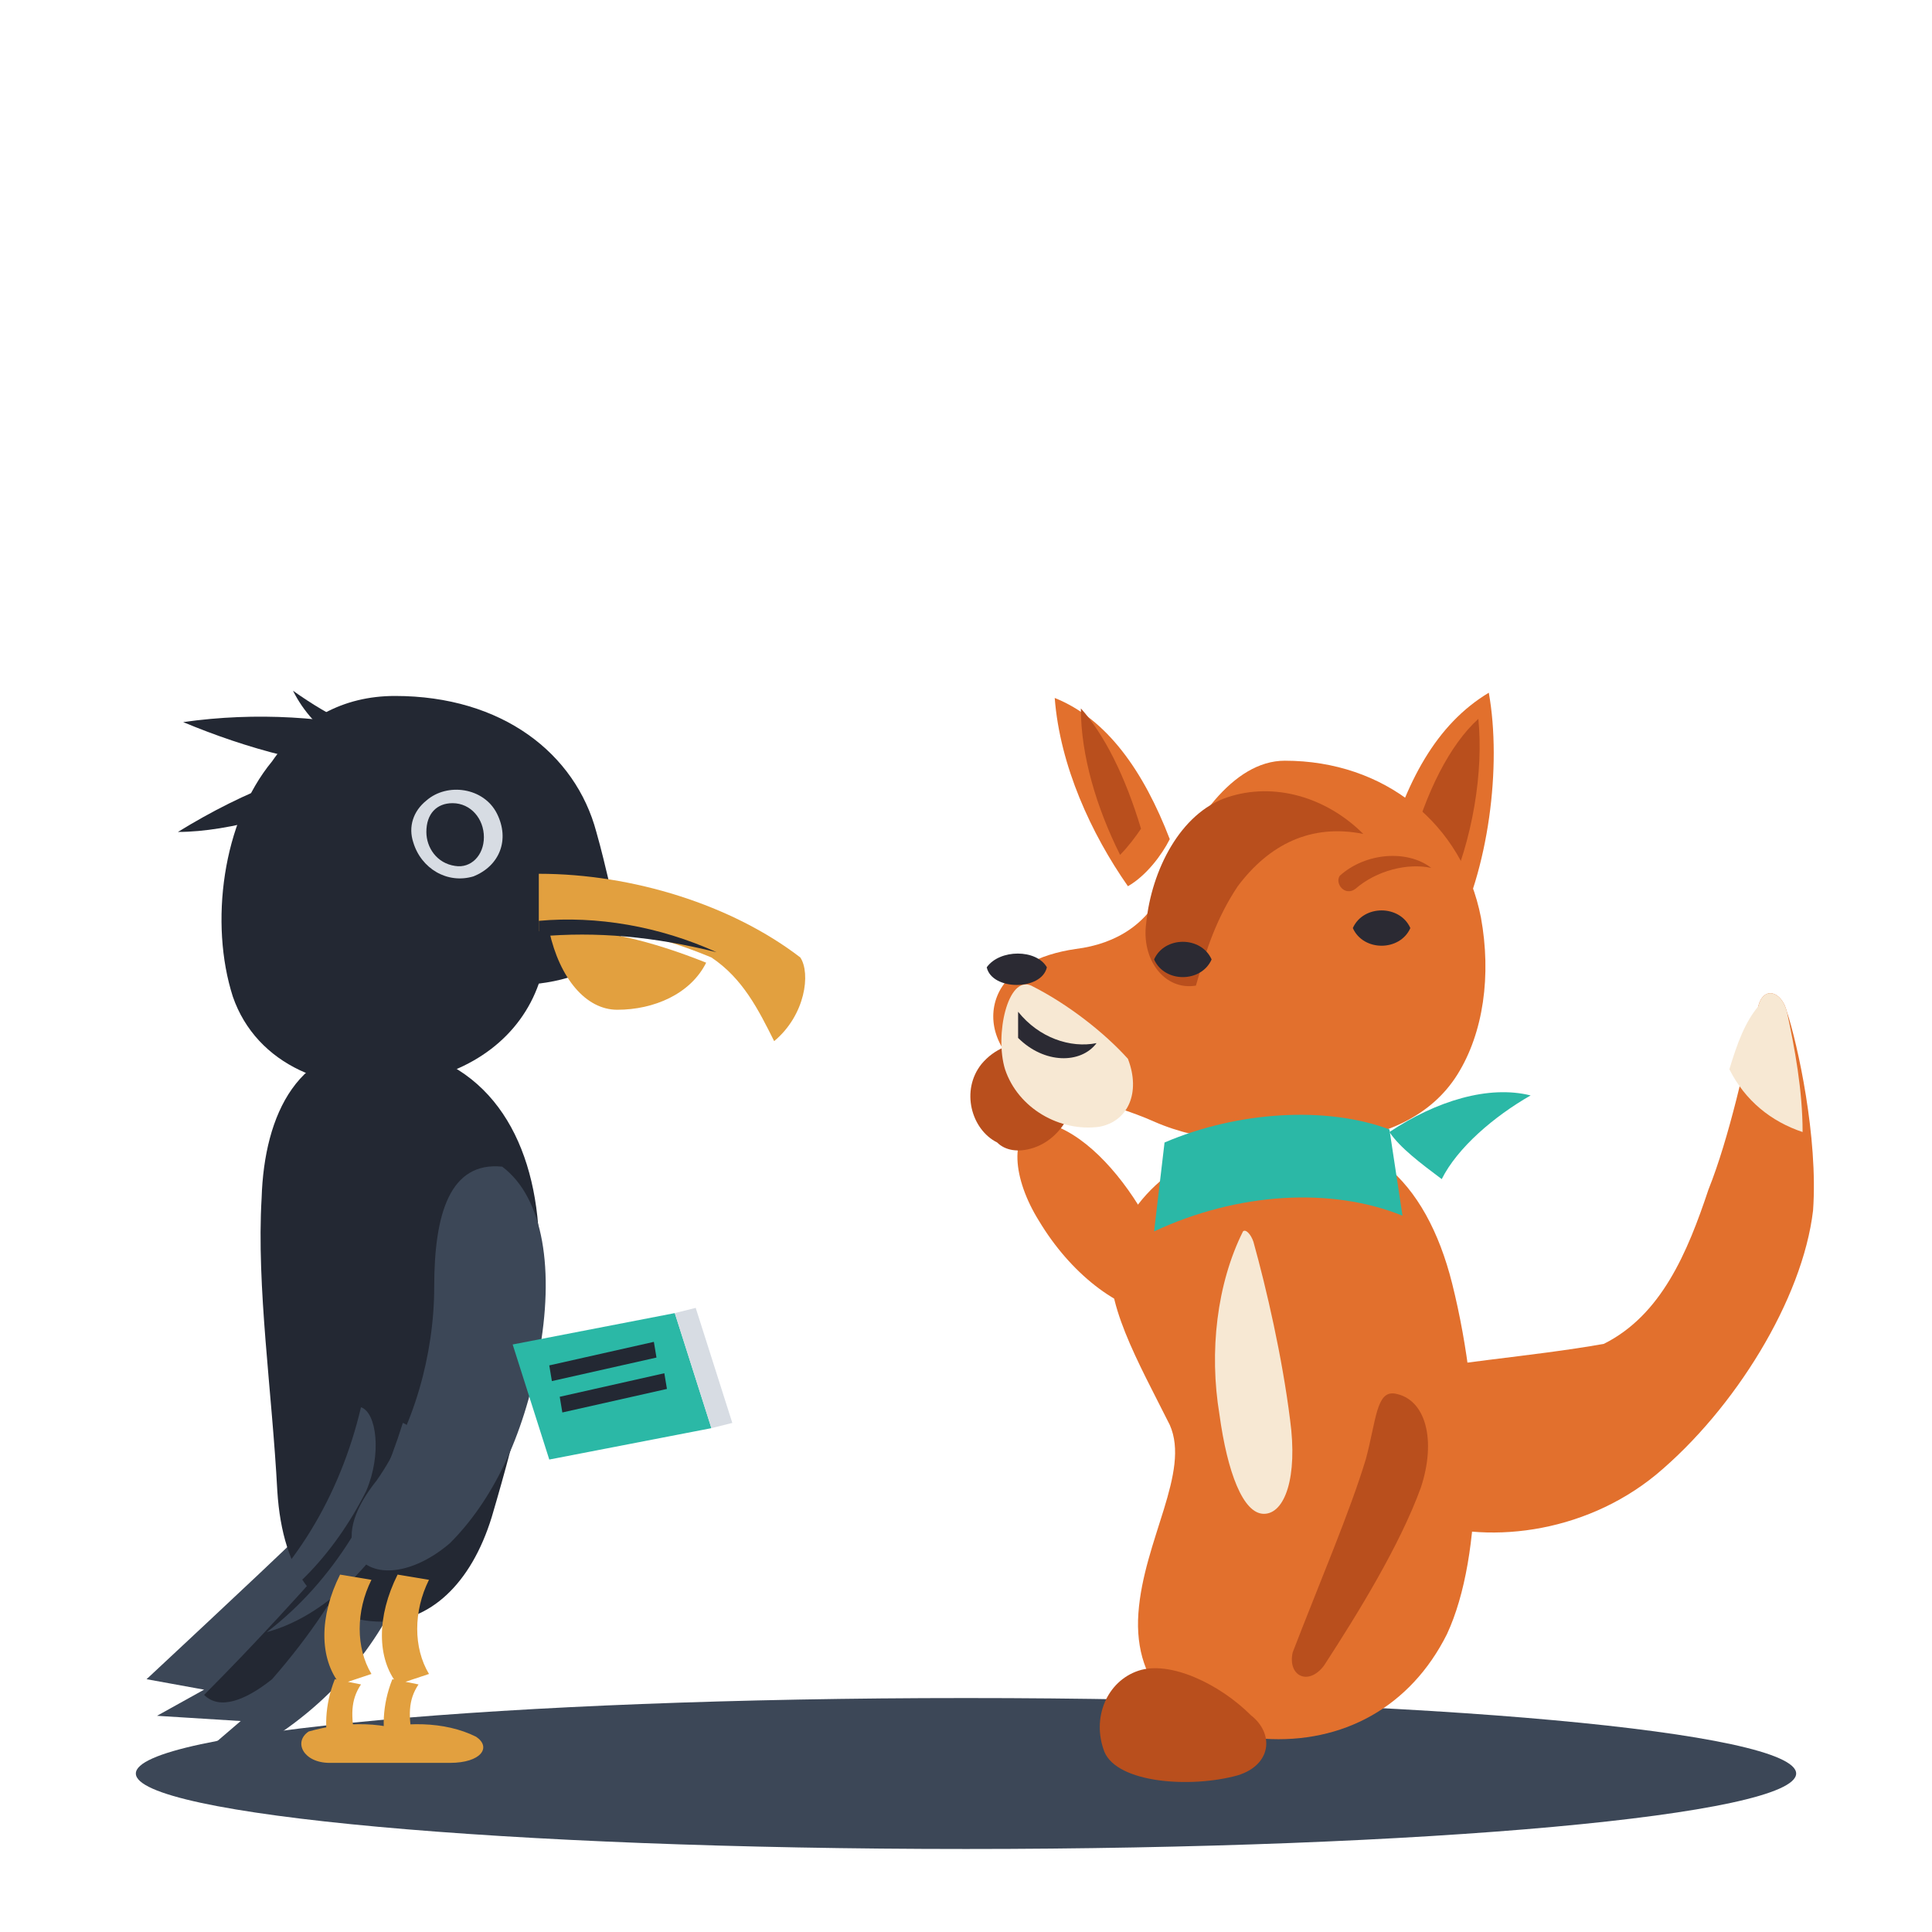
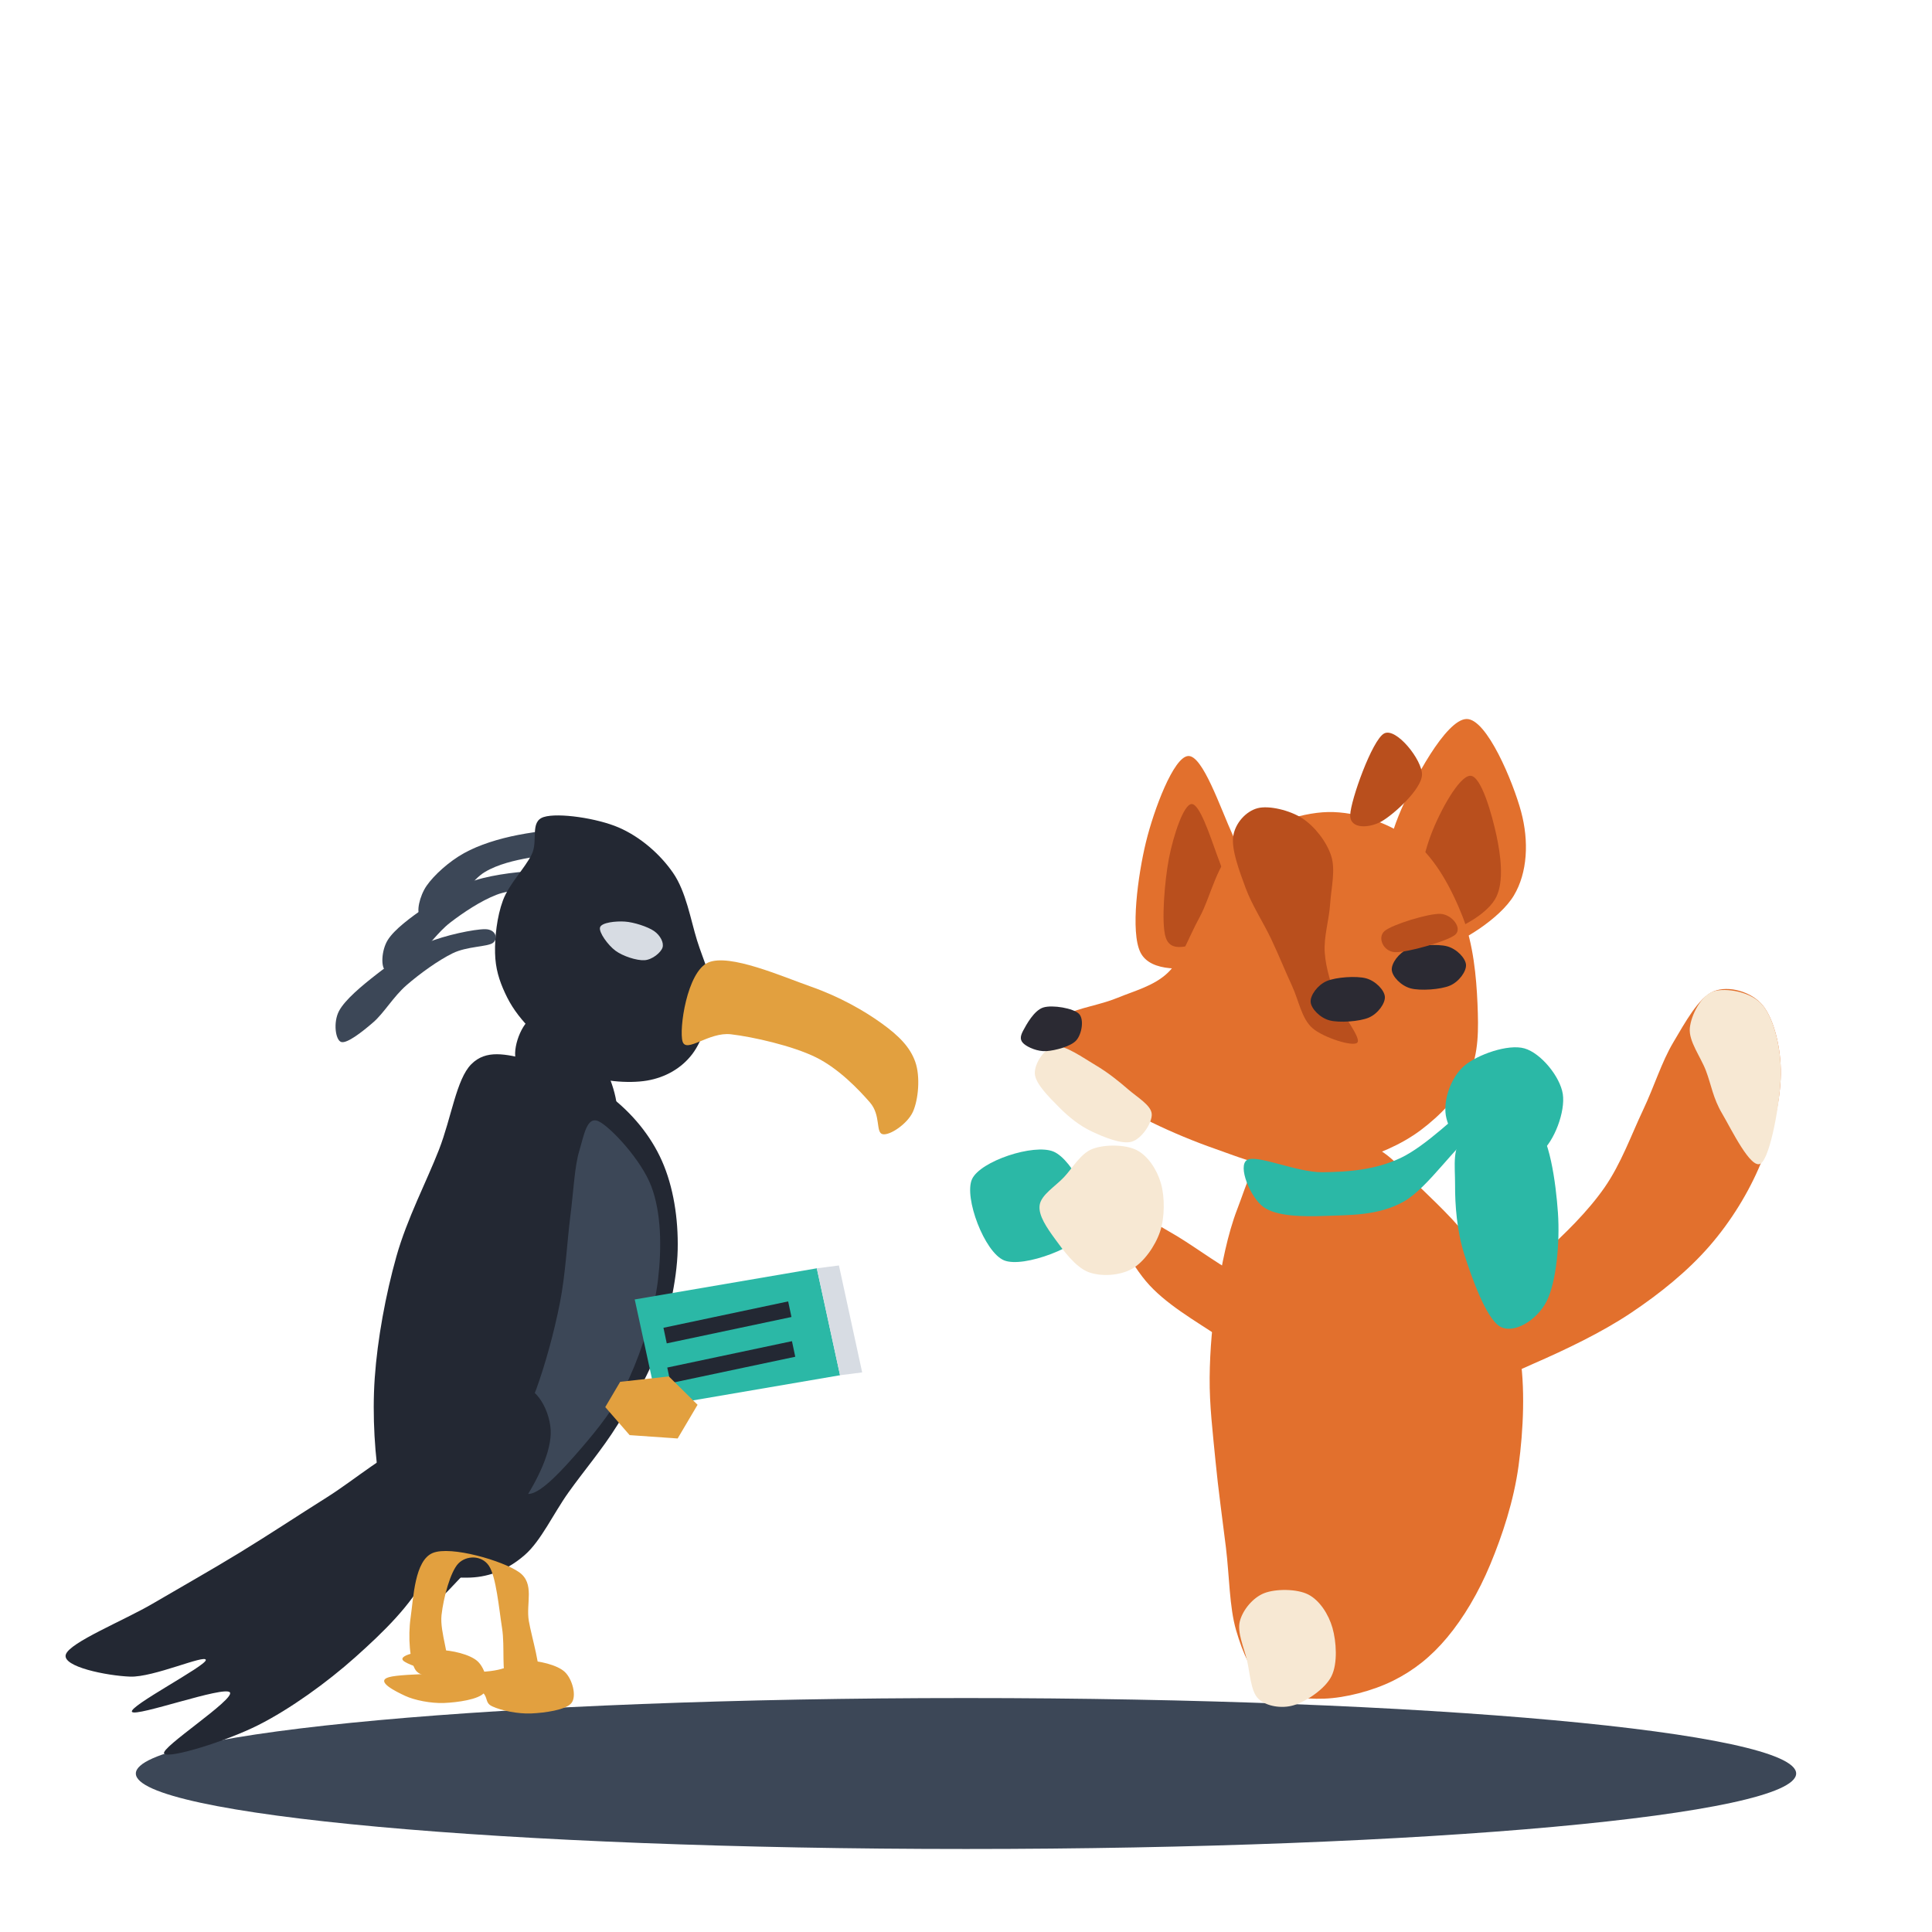
<svg xmlns="http://www.w3.org/2000/svg" viewBox="0 0 512 512" width="512" height="512" role="img" aria-labelledby="title desc">
  <path id="ground-shadow" fill="#3C4757" d="M 36 470 C 36 459 134 450 256 450 C 378 450 476 459 476 470 C 476 481 378 490 256 490 C 134 490 36 481 36 470 Z" />
-   <path id="szlif-a-crest-1" fill="#232833" d="M 99.824 201.068 C 83.192 202.454 65.174 209.384 47.156 220.472 C 61.016 220.472 79.034 214.928 95.666 207.998 C 101.21 205.919 102.596 201.068 99.824 201.068 Z" />
-   <path id="szlif-a-crest-2" fill="#232833" d="M 103.982 194.138 C 87.35 189.98 67.946 188.594 48.542 191.366 C 65.174 198.296 84.578 203.84 102.596 203.84 C 106.754 203.84 108.14 198.296 103.982 194.138 Z" />
-   <path id="szlif-a-crest-3" fill="#232833" d="M 110.912 198.296 C 98.438 195.524 87.35 189.98 77.648 183.05 C 83.192 194.138 94.28 201.068 108.14 203.84 C 112.298 204.533 113.684 201.068 110.912 198.296 Z" />
-   <path id="szlif-a-tail-1" fill="#3C4757" d="M 94.28 392.336 C 79.034 407.582 59.63 425.6 38.84 445.004 L 54.086 447.776 L 41.612 454.706 L 63.788 456.092 L 54.086 464.408 L 74.876 458.864 C 92.894 446.39 103.982 429.758 109.526 413.126 C 112.298 404.81 101.21 388.178 94.28 392.336 Z" />
-   <path id="szlif-a-tail-2" fill="#232833" d="M 91.508 408.968 C 80.42 421.442 67.946 435.302 54.086 449.162 C 58.244 453.32 65.174 450.548 72.104 445.004 C 81.806 433.916 91.508 420.056 94.28 410.354 Z" />
-   <path id="szlif-a-body" fill="#232833" d="M 102.596 277.298 C 128.93 280.07 141.404 300.86 142.79 327.194 C 144.176 352.142 137.246 378.476 130.316 402.038 C 124.772 420.056 113.684 429.758 101.21 429.758 C 84.578 429.758 74.876 417.284 73.49 395.108 C 72.104 368.774 67.946 341.054 69.332 317.492 C 70.025 295.316 79.034 275.912 102.596 277.298 Z" />
-   <path id="szlif-a-wing" fill="#3C4757" d="M 133.088 309.176 C 144.176 317.492 146.948 336.896 142.79 359.072 C 138.632 381.248 130.316 397.88 119.228 408.968 C 109.526 417.284 98.438 418.67 94.28 411.74 C 91.508 406.196 94.28 399.266 99.824 392.336 C 109.526 378.476 115.07 359.072 115.07 341.054 C 115.07 321.65 119.228 307.79 133.088 309.176 Z" />
-   <path id="szlif-a-wing-primary-1" fill="#3C4757" d="M 106.754 377.09 C 99.824 399.266 88.736 418.67 70.718 432.53 C 85.964 428.372 99.824 414.512 108.14 397.88 C 112.298 388.178 110.912 378.476 106.754 377.09 Z" />
-   <path id="szlif-a-wing-primary-2" fill="#3C4757" d="M 95.666 372.932 C 90.122 396.494 77.648 417.284 59.63 431.144 C 74.876 426.986 88.736 411.74 97.052 395.108 C 101.21 385.406 99.824 374.318 95.666 372.932 Z" />
-   <path id="szlif-a-legs" fill="#E2A03F" d="M 90.122 417.284 C 84.578 428.372 84.578 439.46 90.122 446.39 L 98.438 443.618 C 94.28 436.688 94.28 426.986 98.438 418.67 Z M 105.368 417.284 C 99.824 428.372 99.824 439.46 105.368 446.39 L 113.684 443.618 C 109.526 436.688 109.526 426.986 113.684 418.67 Z M 88.736 445.004 C 85.964 451.934 85.964 458.864 87.35 463.022 L 94.28 461.636 C 92.894 454.706 92.894 450.548 95.666 446.39 Z M 103.982 445.004 C 101.21 451.934 101.21 458.864 102.596 463.022 L 109.526 461.636 C 108.14 454.706 108.14 450.548 110.912 446.39 Z" />
-   <path id="szlif-a-feet" fill="#E2A03F" d="M 81.806 458.864 C 91.508 456.092 102.596 456.092 110.912 460.25 C 115.07 463.022 112.298 467.18 103.982 467.18 L 87.35 467.18 C 80.42 467.18 77.648 461.636 81.806 458.864 Z M 97.052 458.864 C 106.754 456.092 117.842 456.092 126.158 460.25 C 130.316 463.022 127.544 467.18 119.228 467.18 L 102.596 467.18 C 95.666 467.18 92.894 461.636 97.052 458.864 Z" />
-   <path id="szlif-a-head" fill="#232833" d="M 104.675 184.436 C 133.088 184.436 152.492 199.682 158.036 220.472 C 160.808 230.174 162.194 238.49 164.966 246.806 C 162.194 255.122 153.878 259.28 142.79 260.666 C 137.939 274.526 125.465 284.228 108.14 287 C 87.35 290.465 67.946 282.149 61.709 264.131 C 55.472 244.727 58.937 217.7 72.104 201.761 C 79.727 190.673 90.815 184.436 104.675 184.436 Z" />
-   <path id="szlif-a-beak" fill="#E2A03F" d="M 142.79 231.56 C 167.738 231.56 194.072 239.876 212.09 253.736 C 214.862 257.894 213.476 268.982 205.16 275.912 C 201.002 267.596 196.844 259.28 188.528 253.736 C 171.896 246.806 156.65 244.034 142.79 246.806 Z" />
-   <path id="szlif-a-beak-lower" fill="#E2A03F" d="M 145.562 246.806 C 158.036 245.42 173.282 249.578 187.142 255.122 C 182.984 263.438 173.282 267.596 163.58 267.596 C 155.264 267.596 148.334 259.28 145.562 246.806 Z" />
-   <path id="szlif-a-beak-gape" fill="#232833" d="M 142.79 244.034 C 158.036 242.648 174.668 245.42 189.914 252.35 C 173.282 248.192 158.036 246.806 142.79 248.192 Z" />
-   <path id="szlif-a-eye-ring" fill="#D7DCE3" d="M 112.991 212.156 C 118.535 207.305 128.237 208.691 131.702 215.621 C 135.167 222.551 132.395 229.481 125.465 232.253 C 118.535 234.332 111.605 230.174 109.526 223.244 C 108.14 219.086 109.526 214.928 112.991 212.156 Z" />
-   <path id="szlif-a-eye-pupil" fill="#232833" d="M 119.921 212.849 C 124.772 212.849 128.237 217.007 128.237 221.858 C 128.237 226.709 124.772 230.174 120.614 229.481 C 115.763 228.788 112.991 224.63 112.991 220.472 C 112.991 215.621 115.763 212.849 119.921 212.849 Z" />
-   <path id="szlif-a-brow" fill="#232833" d="M 106.754 202.454 C 113.684 195.524 126.158 195.524 133.088 202.454 C 127.544 199.682 119.228 201.068 113.684 205.226 C 109.526 207.998 105.368 206.612 106.754 202.454 Z" />
-   <path id="szlif-notebook-cover" fill="#2BB8A6" d="M 135.86 356.3 L 178.826 347.984 L 188.528 378.476 L 145.562 386.792 Z" />
-   <path id="szlif-notebook-pages" fill="#D7DCE3" d="M 178.826 347.984 L 184.37 346.598 L 194.072 377.09 L 188.528 378.476 Z" />
-   <path id="szlif-notebook-lines" fill="#232833" d="M 145.562 361.844 L 173.282 355.607 L 173.975 359.765 L 146.255 366.002 Z M 148.334 370.16 L 176.054 363.923 L 176.747 368.081 L 149.027 374.318 Z" />
-   <path id="iskra-a-ear-far" fill="#E2702D" d="M 310.002 222.386 C 303.072 204.368 293.37 190.508 279.51 184.964 C 280.896 202.982 289.212 221 298.914 234.86 C 303.765 232.088 307.923 226.544 310.002 222.386 Z" />
-   <path id="iskra-a-ear-far-inner" fill="#B94F1D" d="M 302.379 219.614 C 298.221 205.754 292.677 194.666 286.44 187.736 C 286.44 200.21 290.598 214.07 296.835 226.544 C 298.914 224.465 300.993 221.693 302.379 219.614 Z" />
-   <path id="iskra-a-ear-near" fill="#E2702D" d="M 366.828 227.93 C 372.372 207.14 380.688 191.894 394.548 183.578 C 398.013 202.982 394.548 230.702 384.846 248.72 C 376.53 247.334 367.521 239.018 366.828 227.93 Z" />
-   <path id="iskra-a-ear-near-inner" fill="#B94F1D" d="M 373.758 225.158 C 377.916 209.912 384.153 197.438 391.776 190.508 C 393.162 204.368 390.39 222.386 383.46 237.632 C 379.302 234.86 375.837 230.009 373.758 225.158 Z" />
-   <path id="iskra-a-tail" fill="#E2702D" d="M 364.056 365.144 C 383.46 360.986 405.636 359.6 425.04 356.135 C 440.286 348.512 447.216 331.88 452.76 315.248 C 458.304 301.388 462.462 281.984 465.927 266.738 C 467.313 261.194 472.164 262.58 473.55 268.124 C 476.322 276.44 481.866 301.388 480.48 320.792 C 477.708 344.354 459.69 373.46 438.9 390.785 C 419.496 406.724 393.162 409.496 375.144 402.566 C 369.6 399.794 361.284 373.46 364.056 365.144 Z" />
-   <path id="iskra-a-tail-tip" fill="#F7E8D3" d="M 465.927 266.738 C 467.313 261.194 472.164 262.58 473.55 268.124 C 475.629 277.826 477.708 288.914 477.708 300.002 C 469.392 297.23 462.462 291.686 458.304 283.37 C 460.383 276.44 462.462 270.896 465.927 266.738 Z" />
-   <path id="iskra-a-body" fill="#E2702D" d="M 336.336 302.774 C 318.318 302.774 301.686 312.476 294.756 331.88 C 291.984 344.354 301.686 360.986 310.002 377.618 C 315.546 390.092 303.072 408.11 301.686 427.514 C 300.3 446.918 312.774 459.392 334.95 460.778 C 355.74 462.164 373.758 452.462 383.46 433.058 C 393.162 412.268 393.162 373.46 384.846 340.196 C 377.916 312.476 361.284 297.23 336.336 302.774 Z" />
-   <path id="iskra-a-hindleg" fill="#B94F1D" d="M 369.6 369.302 C 377.916 370.688 380.688 381.776 376.53 394.25 C 370.986 409.496 359.898 427.514 350.889 441.374 C 346.731 446.918 341.187 444.146 342.573 437.909 C 349.503 419.891 357.819 400.487 361.977 386.627 C 364.749 376.232 364.749 368.609 369.6 369.302 Z" />
-   <path id="iskra-a-chest" fill="#F7E8D3" d="M 329.406 326.336 C 322.476 340.196 320.397 358.214 323.169 374.846 C 325.248 390.092 329.406 401.18 334.95 401.18 C 340.494 401.18 343.959 391.478 341.88 376.232 C 339.801 359.6 335.643 341.582 332.178 329.108 C 331.485 327.029 330.099 325.643 329.406 326.336 Z" />
-   <path id="iskra-a-hindpaw" fill="#B94F1D" d="M 301.686 442.76 C 293.37 445.532 289.212 455.234 292.677 464.243 C 296.142 472.559 315.546 473.945 328.02 470.48 C 337.029 467.708 337.722 459.392 331.485 454.541 C 323.169 446.225 310.002 439.988 301.686 442.76 Z" />
-   <path id="iskra-a-foreleg" fill="#E2702D" d="M 307.23 348.512 C 296.142 347.126 283.668 337.424 275.352 323.564 C 268.422 312.476 267.036 300.002 275.352 297.23 C 285.054 298.616 294.756 308.318 301.686 319.406 C 308.616 331.88 315.546 347.126 307.23 348.512 Z" />
-   <path id="iskra-a-paw" fill="#B94F1D" d="M 264.264 302.774 C 257.334 299.309 254.562 288.914 260.106 281.984 C 267.036 273.668 279.51 275.054 283.668 283.37 C 287.133 290.993 282.282 301.388 273.966 304.16 C 269.808 305.546 266.343 304.853 264.264 302.774 Z" />
-   <path id="iskra-a-head" fill="#E2702D" d="M 340.494 201.596 C 366.828 201.596 387.618 218.228 392.469 243.176 C 395.241 258.422 393.162 273.668 386.232 284.756 C 379.302 295.844 366.828 301.388 351.582 302.774 C 336.336 304.16 318.318 302.774 305.844 297.23 C 293.37 291.686 280.896 290.3 272.58 284.756 C 264.264 279.212 261.492 270.896 264.264 263.966 C 267.036 257.036 275.352 252.878 285.054 251.492 C 296.142 250.106 304.458 244.562 308.616 234.86 C 315.546 218.228 326.634 201.596 340.494 201.596 Z" />
-   <path id="iskra-a-fringe" fill="#B94F1D" d="M 325.248 211.298 C 337.722 207.14 351.582 211.298 361.284 221 C 347.424 218.228 336.336 223.772 328.02 234.86 C 322.476 243.176 319.704 251.492 316.932 261.194 C 308.616 262.58 302.379 254.264 303.765 244.562 C 305.151 230.702 312.774 215.456 325.248 211.298 Z" />
-   <path id="iskra-a-muzzle" fill="#F7E8D3" d="M 273.273 261.194 C 282.975 266.045 292.677 273.668 298.914 280.598 C 302.379 289.607 298.914 297.23 291.291 298.616 C 280.896 300.002 269.808 293.765 266.343 283.37 C 263.571 274.361 267.036 258.422 273.273 261.194 Z" />
-   <path id="iskra-a-nose" fill="#2B2A33" d="M 261.492 256.343 C 264.957 251.492 274.659 251.492 277.431 256.343 C 276.045 262.58 262.878 262.58 261.492 256.343 Z" />
-   <path id="iskra-a-mouth" fill="#2B2A33" d="M 269.808 268.124 C 275.352 275.054 283.668 277.826 290.598 276.44 C 286.44 281.984 276.738 281.984 269.808 275.054 Z" />
-   <path id="iskra-a-eye-far" fill="#2B2A33" d="M 305.844 254.264 C 308.616 248.027 318.318 248.027 321.09 254.264 C 318.318 260.501 308.616 260.501 305.844 254.264 Z" />
-   <path id="iskra-a-eye-near" fill="#2B2A33" d="M 358.512 245.948 C 361.284 239.711 370.986 239.711 373.758 245.948 C 370.986 252.185 361.284 252.185 358.512 245.948 Z" />
-   <path id="iskra-a-brow" fill="#B94F1D" d="M 355.047 232.088 C 361.977 225.851 373.065 225.158 379.302 230.009 C 373.065 228.623 364.749 230.702 359.205 235.553 C 356.433 237.632 353.661 234.167 355.047 232.088 Z" />
-   <path id="iskra-a-scarf" fill="#2BB8A6" d="M 308.616 302.774 C 328.02 294.458 351.582 293.072 368.214 299.309 L 371.679 322.178 C 352.968 314.555 328.02 315.941 305.844 326.336 Z" />
-   <path id="iskra-a-scarf-end" fill="#2BB8A6" d="M 368.214 300.002 C 380.688 291.686 394.548 287.528 405.636 290.3 C 395.934 295.844 386.232 304.16 382.074 312.476 C 376.53 308.318 370.986 304.16 368.214 300.002 Z" />
+   <path id="szlif-crest-1" fill="#3C4757" d="M 153.642 220.09 C 151.19 219.145 142.39 220.274 137.279 221.272 C 132.169 222.269 127.023 223.851 122.989 226.086 C 118.954 228.322 115.022 231.925 113.084 234.697 C 111.146 237.468 110.257 241.865 111.36 242.716 C 112.464 243.566 116.853 241.745 119.703 239.811 C 122.554 237.876 125.008 233.205 128.451 231.12 C 131.893 229.035 136.42 227.997 140.346 227.3 C 144.273 226.604 149.781 228.152 151.999 226.952 C 154.217 225.753 156.093 221.035 153.642 220.09 Z" />
+   <path id="szlif-crest-2" fill="#3C4757" d="M 142.418 230.934 C 139.334 230.718 130.929 231.683 125.975 233.272 C 121.02 234.862 116.544 237.846 112.679 240.482 C 108.815 243.119 104.522 246.308 102.775 249.092 C 101.027 251.877 100.901 256.52 102.208 257.193 C 103.516 257.866 107.768 255.256 110.632 253.13 C 113.496 251.005 115.897 247.103 119.38 244.439 C 122.863 241.776 127.333 238.792 131.518 237.148 C 135.703 235.505 142.673 235.603 144.489 234.567 C 146.306 233.531 145.502 231.149 142.418 230.934 Z" />
+   <path id="szlif-crest-3" fill="#3C4757" d="M 128.556 246.244 C 125.65 246.233 117.98 247.83 113.189 249.821 C 108.399 251.811 103.705 255.164 99.813 258.188 C 95.921 261.212 91.391 264.966 89.827 267.955 C 88.264 270.945 88.9 275.641 90.418 276.136 C 91.936 276.632 96.032 273.43 98.923 270.917 C 101.814 268.404 104.241 264.12 107.751 261.069 C 111.261 258.018 116.159 254.488 119.97 252.621 C 123.781 250.753 129.199 250.94 130.628 249.877 C 132.057 248.814 131.462 246.255 128.556 246.244 Z" />
+   <path id="szlif-head" fill="#232833" d="M 144.13 216.512 C 147.969 215.321 158.253 216.831 163.959 219.294 C 169.665 221.763 174.894 226.303 178.353 231.295 C 181.819 236.282 183.038 243.792 184.728 249.218 C 186.418 254.651 188.712 258.852 188.506 263.867 C 188.301 268.882 186.334 275.558 183.49 279.307 C 180.646 283.062 176.386 285.537 171.438 286.372 C 166.49 287.2 158.969 286.587 153.814 284.302 C 148.66 282.017 143.847 276.186 140.517 272.668 C 137.193 269.145 135.399 266.531 133.843 263.178 C 132.293 259.825 131.287 256.656 131.196 252.562 C 131.105 248.463 131.676 242.956 133.288 238.604 C 134.907 234.251 139.096 230.126 140.9 226.444 C 142.71 222.762 140.285 217.703 144.13 216.512 Z" />
+   <path id="szlif-beak" fill="#E2A03F" d="M 187.709 255.066 C 193.373 252.637 207.241 258.77 214.902 261.462 C 222.563 264.155 229.075 267.896 233.685 271.224 C 238.296 274.552 241.192 277.528 242.565 281.427 C 243.943 285.331 243.376 291.449 241.932 294.639 C 240.488 297.828 235.808 300.984 233.906 300.572 C 232.011 300.154 233.501 295.561 230.541 292.156 C 227.581 288.757 222.28 283.171 216.147 280.161 C 210.008 277.15 199.598 274.788 193.721 274.098 C 187.845 273.408 181.899 279.202 180.894 276.027 C 179.895 272.858 182.039 257.496 187.709 255.066 Z" />
+   <path id="szlif-eye" fill="#D7DCE3" d="M 159.022 245.746 C 159.443 244.462 163.227 244.064 165.617 244.231 C 168.001 244.392 171.679 245.591 173.337 246.736 C 174.995 247.887 175.993 249.834 175.571 251.125 C 175.156 252.41 172.906 254.322 170.826 254.462 C 168.752 254.601 165.074 253.402 163.106 251.951 C 161.138 250.499 158.607 247.031 159.022 245.746 Z M 164.899 246.436 C 166.057 246 169.735 247.193 170.413 248.229 C 171.097 249.259 170.141 252.204 168.982 252.641 C 167.824 253.077 164.146 251.884 163.462 250.848 C 162.785 249.812 163.74 246.873 164.899 246.436 Z" />
+   <path id="szlif-hackle" fill="#232833" d="M 142.062 269.282 C 145.396 268.742 153.03 273.148 156.62 277.277 C 160.209 281.406 163.209 288.395 163.587 294.044 C 163.965 299.693 161.174 309.184 158.902 311.159 C 156.63 313.134 152.053 309.325 149.968 305.883 C 147.883 302.44 148.613 294.741 146.391 290.516 C 144.169 286.291 137.348 284.069 136.624 280.53 C 135.901 276.991 138.728 269.822 142.062 269.282 Z" />
+   <path id="szlif-body" fill="#232833" d="M 140.096 280.773 C 146.202 282.171 155.625 285.929 161.515 290.411 C 167.406 294.892 172.413 300.865 175.426 307.663 C 178.439 314.461 179.786 322.893 179.593 331.211 C 179.401 339.529 176.937 349.823 174.261 357.583 C 171.584 365.344 167.477 371.452 163.547 377.765 C 159.617 384.078 154.761 389.75 150.68 395.471 C 146.6 401.191 143.385 408.333 139.052 412.1 C 134.719 415.867 129.928 417.858 124.681 418.072 C 119.433 418.287 111.551 417.346 107.566 413.387 C 103.581 409.428 102.134 402.35 100.76 394.306 C 99.387 386.262 98.597 375.357 99.312 365.134 C 100.026 354.91 102.21 343.051 105.049 332.975 C 107.887 322.9 113.02 313.183 116.329 304.693 C 119.638 296.204 120.931 286.02 124.89 282.035 C 128.85 278.05 133.99 279.375 140.096 280.773 Z" />
+   <path id="szlif-wing" fill="#3C4757" d="M 158.716 297.192 C 161.902 298.769 170.014 307.476 172.626 314.444 C 175.238 321.412 175.379 330.527 174.398 338.988 C 173.417 347.448 170.184 357.688 166.751 365.198 C 163.319 372.708 158.232 378.946 153.804 384.061 C 149.376 389.176 143.493 395.741 140.185 395.9 C 136.877 396.058 133.647 389.628 133.97 385 C 134.294 380.371 139.728 374.745 142.127 368.127 C 144.526 361.51 146.868 352.953 148.374 345.308 C 149.88 337.663 150.29 328.97 151.15 322.245 C 152.009 315.52 152.258 309.142 153.521 304.968 C 154.783 300.795 155.529 295.614 158.716 297.192 Z" />
+   <path id="szlif-primaries" fill="#232833" d="M 137.498 367.804 C 132.953 369.038 125.093 381.664 118.684 387.419 C 112.276 393.175 105.711 398.332 99.037 402.325 C 92.362 406.318 79.996 408.552 78.636 411.364 C 77.277 414.176 85.782 420.003 90.88 419.197 C 95.977 418.391 107.704 405.838 109.208 406.525 C 110.713 407.211 98.417 422.242 99.894 423.316 C 101.372 424.39 116.188 412.054 118.061 412.958 C 119.934 413.862 108.101 430.675 111.142 428.754 C 114.184 426.833 130.508 409.567 136.309 401.443 C 142.11 393.319 145.746 385.631 145.947 380.023 C 146.147 374.415 142.044 366.569 137.498 367.804 Z" />
+   <path id="szlif-tail" fill="#232833" d="M 108.512 383.219 C 103.211 384.203 94.129 392.098 86.631 396.806 C 79.133 401.515 71.207 406.774 63.512 411.469 C 55.817 416.164 48.155 420.471 40.474 424.975 C 32.792 429.479 18.435 435.254 17.436 438.481 C 16.437 441.708 28.283 444.083 34.47 444.323 C 40.656 444.564 54.463 438.355 54.546 439.913 C 54.629 441.471 33.917 452.233 34.979 453.662 C 36.042 455.091 59.499 446.655 60.923 448.499 C 62.346 450.343 42.255 463.281 43.509 464.724 C 44.762 466.166 60.019 461.419 68.457 457.165 C 76.894 452.912 86.691 445.841 94.133 439.193 C 101.575 432.544 109.057 425.311 113.109 417.263 C 117.16 409.215 119.207 396.567 118.441 390.891 C 117.675 385.215 113.814 382.235 108.512 383.219 Z" />
+   <path id="szlif-legs" fill="#E2A03F" d="M 114.671 411.558 C 109.88 413.549 109.58 423.412 108.828 428.592 C 108.076 433.772 108.584 440.395 110.171 442.64 C 111.759 444.885 117.211 444.487 118.353 442.049 C 119.494 439.611 116.495 432.617 117.009 428.001 C 117.524 423.386 119.363 416.537 121.452 414.358 C 123.54 412.178 127.618 412.074 129.552 414.924 C 131.486 417.775 132.241 426.351 133.048 431.448 C 133.854 436.546 132.804 443.252 134.391 445.496 C 135.978 447.741 141.614 447.554 142.572 444.906 C 143.531 442.257 140.986 434.329 140.153 429.62 C 139.319 424.91 141.82 419.66 137.571 416.648 C 133.322 413.636 119.461 409.567 114.671 411.558 Z" />
+   <path id="szlif-feet" fill="#E2A03F" d="M 106.862 440.083 C 105.234 438.417 113.068 437.22 116.362 437.259 C 119.656 437.297 124.613 438.417 126.615 440.301 C 128.617 442.185 129.845 446.731 128.363 448.563 C 126.88 450.396 121.204 451.162 117.705 451.307 C 114.207 451.451 109.809 450.563 107.372 449.421 C 104.934 448.28 99.31 445.561 103.067 444.469 C 106.823 443.377 123.867 443.598 129.924 442.858 C 135.982 442.119 136.131 439.996 139.424 440.034 C 142.718 440.073 147.675 441.192 149.677 443.077 C 151.679 444.961 152.908 449.506 151.425 451.339 C 149.942 453.171 144.266 453.937 140.768 454.082 C 137.269 454.227 132.872 453.338 130.434 452.197 C 127.996 451.055 130.058 449.263 126.129 447.244 C 122.2 445.225 108.489 441.749 106.862 440.083 Z" />
+   <path id="szlif-notebook-cover" fill="#2BB8A6" d="M 168.208 344.369 L 216.461 336.115 L 222.619 364.453 L 174.366 372.708 Z" />
+   <path id="szlif-notebook-pages" fill="#D7DCE3" d="M 216.461 336.115 L 222.328 335.362 L 228.486 363.701 L 222.619 364.453 Z" />
+   <path id="szlif-notebook-lines" fill="#232833" d="M 175.823 351.878 L 208.871 344.887 L 209.745 349.018 L 176.697 356.009 Z M 176.83 362.414 L 209.878 355.423 L 210.752 359.554 L 177.704 366.545 Z" />
+   <path id="szlif-talon" fill="#E2A03F" d="M 164.356 366.193 L 177.247 364.769 L 184.862 372.279 L 179.585 381.212 L 166.857 380.322 L 160.399 372.894 Z" />
+   <path id="iskra-tail" fill="#E2702D" d="M 381.392 370.123 C 386.871 370.903 397.902 365.09 406.365 361.4 C 414.828 357.709 424.394 353.162 432.17 347.967 C 439.947 342.772 447.282 336.834 453.024 330.229 C 458.766 323.624 463.461 315.935 466.611 308.348 C 469.761 300.761 471.842 291.702 471.935 284.719 C 472.028 277.735 470.141 270.117 467.169 266.447 C 464.197 262.777 458.072 261.077 454.117 262.708 C 450.161 264.34 446.556 270.987 443.435 276.246 C 440.314 281.505 438.431 287.835 435.391 294.251 C 432.352 300.668 429.597 308.419 425.195 314.732 C 420.794 321.046 414.624 327.1 408.97 332.147 C 403.317 337.193 397.182 340.919 391.265 345.013 C 385.347 349.107 375.122 352.538 373.478 356.722 C 371.835 360.907 375.913 369.343 381.392 370.123 Z" />
+   <path id="iskra-tail-tip" fill="#F7E8D3" d="M 466.611 308.348 C 469.205 306.614 471.842 291.702 471.935 284.719 C 472.028 277.735 470.141 270.117 467.169 266.447 C 464.197 262.777 457.343 261.709 454.117 262.708 C 450.89 263.707 448.157 268.939 447.821 272.451 C 447.485 275.963 450.675 280.002 452.102 283.78 C 453.529 287.558 453.962 291.017 456.382 295.109 C 458.802 299.202 464.017 310.082 466.611 308.348 Z" />
+   <path id="iskra-ear-far" fill="#E2702D" d="M 302.227 252.398 C 299.522 246.965 301.568 231.903 303.676 223.226 C 305.785 214.549 311.008 200.62 314.868 200.35 C 318.727 200.08 323.387 214.098 326.82 221.608 C 330.252 229.118 336.615 239.72 335.462 245.423 C 334.308 251.126 325.45 254.653 319.909 255.813 C 314.368 256.974 304.933 257.832 302.227 252.398 Z" />
+   <path id="iskra-ear-far-inner" fill="#B94F1D" d="M 308.928 248.441 C 307.692 244.65 308.645 233.344 309.786 227.45 C 310.926 221.557 313.634 213.227 315.758 213.079 C 317.881 212.93 320.592 221.27 322.514 226.56 C 324.437 231.851 328.168 240.892 327.281 244.832 C 326.393 248.772 320.247 249.586 317.19 250.189 C 314.133 250.793 310.164 252.233 308.928 248.441 Z" />
+   <path id="iskra-ear-near" fill="#E2702D" d="M 365.791 246.791 C 364.025 240.908 366.827 225.596 370.63 216.219 C 374.434 206.842 383.191 190.729 388.603 190.542 C 394.015 190.356 401.014 207.309 403.112 215.11 C 405.21 222.911 404.824 231.27 401.178 237.339 C 397.532 243.408 387.135 249.95 381.239 251.525 C 375.343 253.1 367.557 252.673 365.791 246.791 Z" />
+   <path id="iskra-ear-near-inner" fill="#B94F1D" d="M 374.968 244.986 C 374.092 240.786 376.687 228.005 379.135 221.438 C 381.583 214.871 386.749 205.597 389.655 205.586 C 392.561 205.574 395.427 216.037 396.574 221.382 C 397.721 226.726 398.58 233.451 396.549 237.663 C 394.518 241.875 387.982 245.431 384.387 246.653 C 380.792 247.876 375.843 249.187 374.968 244.986 Z" />
+   <path id="iskra-body" fill="#E2702D" d="M 338.27 302.206 C 332.659 305.115 330.537 313.601 327.912 320.372 C 325.286 327.143 323.729 335.392 322.506 342.844 C 321.283 350.296 320.638 357.702 320.572 365.073 C 320.506 372.444 321.392 379.551 322.109 387.06 C 322.826 394.568 323.971 402.628 324.885 410.122 C 325.799 417.617 325.8 425.948 327.579 432.028 C 329.359 438.107 331.683 443.561 335.574 446.585 C 339.466 449.61 345.333 450.362 350.941 450.162 C 356.55 449.962 363.78 448.101 369.213 445.396 C 374.647 442.69 379.237 439.073 383.528 433.929 C 387.82 428.786 391.813 422.111 394.963 414.524 C 398.113 406.938 401.161 397.811 402.44 388.419 C 403.719 379.027 404.264 367.361 402.65 358.171 C 401.037 348.981 397.155 340.531 392.77 333.28 C 388.385 326.028 381.548 319.721 376.351 314.659 C 371.154 309.598 367.924 304.975 361.575 302.902 C 355.226 300.828 343.88 299.296 338.27 302.206 Z" />
+   <path id="iskra-paw-ground" fill="#F7E8D3" d="M 330.46 439.966 C 329.639 436.535 327.811 432.593 328.575 429.632 C 329.339 426.672 332.016 423.386 335.032 422.204 C 338.049 421.022 343.671 421.018 346.685 422.552 C 349.699 424.085 352.093 427.796 353.118 431.405 C 354.144 435.013 354.548 440.799 352.851 444.214 C 351.154 447.63 346.149 450.887 342.922 451.886 C 339.695 452.885 335.578 452.207 333.503 450.219 C 331.428 448.23 331.282 443.397 330.46 439.966 Z" />
+   <path id="iskra-foreleg" fill="#E2702D" d="M 347.211 346.931 C 343.109 343.729 334.215 341.252 327.968 337.811 C 321.722 334.37 315.572 329.567 309.721 326.296 C 303.869 323.025 293.881 315.967 292.873 318.171 C 291.864 320.376 298.594 333.469 303.668 339.51 C 308.741 345.551 316.805 350.028 323.315 354.416 C 329.826 358.804 337.847 365.418 342.72 365.85 C 347.594 366.283 351.818 360.173 352.568 357.022 C 353.319 353.87 351.313 350.132 347.211 346.931 Z" />
+   <path id="iskra-plan-card" fill="#2BB8A6" d="M 257.591 312.498 C 259.773 307.695 273.981 303.021 279.173 305.175 C 284.364 307.33 290.911 320.634 288.73 325.438 C 286.548 330.242 271.263 336.154 266.072 333.999 C 260.88 331.845 255.409 317.302 257.591 312.498 Z" />
+   <path id="iskra-paw-raised" fill="#F7E8D3" d="M 281.973 311.956 C 284.316 309.467 286.374 305.643 289.587 304.447 C 292.8 303.251 298.226 303.261 301.24 304.795 C 304.254 306.328 306.648 310.039 307.673 313.648 C 308.699 317.256 308.695 322.687 307.406 326.458 C 306.117 330.228 303.126 334.507 299.953 336.281 C 296.781 338.056 291.77 338.406 288.382 337.091 C 284.993 335.775 281.776 331.349 279.634 328.4 C 277.492 325.45 275.125 322.127 275.515 319.385 C 275.905 316.642 279.629 314.446 281.973 311.956 Z" />
+   <path id="iskra-head" fill="#E2702D" d="M 351.954 215.199 C 359.693 215.047 368.642 218.294 374.587 222.919 C 380.533 227.544 384.789 235.77 387.616 242.939 C 390.443 250.108 391.254 258.964 391.548 265.921 C 391.843 272.877 391.887 279.078 389.371 284.678 C 386.856 290.279 381.612 295.686 376.456 299.535 C 371.301 303.384 364.711 306.171 358.427 307.773 C 352.144 309.375 344.799 309.697 338.755 309.149 C 332.711 308.6 327.71 306.432 322.15 304.496 C 316.59 302.559 310.602 300.07 305.383 297.528 C 300.165 294.986 294.898 291.674 290.85 289.242 C 286.802 286.81 283.596 285.29 281.107 282.946 C 278.617 280.603 275.686 277.511 275.912 275.17 C 276.138 272.828 279.087 270.686 282.45 268.898 C 285.814 267.111 291.573 266.324 296.094 264.456 C 300.614 262.587 305.945 261.249 309.575 257.699 C 313.205 254.148 314.767 248.806 317.861 243.165 C 320.956 237.524 322.458 228.5 328.139 223.841 C 333.819 219.182 344.214 215.351 351.954 215.199 Z" />
+   <path id="iskra-fringe-lock" fill="#B94F1D" d="M 333.277 214.179 C 336.32 213.385 341.846 214.743 345.092 216.842 C 348.337 218.94 351.527 222.979 352.763 226.771 C 353.999 230.562 352.778 235.299 352.496 239.581 C 352.214 243.862 350.775 248.23 351.072 252.471 C 351.368 256.712 352.836 261.069 354.276 265.038 C 355.716 269.008 360.79 275.048 359.714 276.287 C 358.638 277.525 350.709 274.98 347.818 272.467 C 344.927 269.954 344.209 265.161 342.381 261.219 C 340.553 257.277 338.908 253.13 336.862 248.814 C 334.816 244.497 331.777 239.867 330.105 235.332 C 328.433 230.798 326.293 225.133 326.82 221.608 C 327.346 218.083 330.234 214.974 333.277 214.179 Z" />
+   <path id="iskra-fringe-tuft" fill="#B94F1D" d="M 357.82 215.952 C 357.938 212.065 363.606 196.168 366.779 194.394 C 369.951 192.62 376.963 201.432 376.845 205.319 C 376.727 209.205 369.255 215.925 366.083 217.7 C 362.91 219.474 357.703 219.838 357.82 215.952 Z" />
+   <path id="iskra-muzzle" fill="#F7E8D3" d="M 279.545 277.241 C 282.234 276.861 287.132 280.391 290.364 282.299 C 293.597 284.207 296.474 286.523 298.95 288.675 C 301.426 290.828 305.06 292.9 305.221 295.214 C 305.383 297.528 302.583 301.794 299.921 302.562 C 297.259 303.329 292.469 301.338 289.264 299.818 C 286.058 298.298 283.181 295.982 280.678 293.442 C 278.175 290.901 274.434 287.291 274.245 284.589 C 274.056 281.887 276.856 277.621 279.545 277.241 Z" />
+   <path id="iskra-nose" fill="#2B2A33" d="M 271.121 273.179 C 271.979 271.567 274.038 267.742 276.503 266.988 C 278.967 266.235 284.466 267.205 285.922 268.655 C 287.378 270.106 286.687 274.027 285.25 275.679 C 283.813 277.332 279.626 278.398 277.312 278.56 C 274.997 278.722 272.398 277.549 271.364 276.65 C 270.33 275.752 270.263 274.791 271.121 273.179 Z" />
+   <path id="iskra-eye-far" fill="#2B2A33" d="M 347.333 265.524 C 347.212 263.788 349.153 261.036 351.597 259.993 C 354.042 258.95 359.446 258.572 362.012 259.265 C 364.578 259.957 366.884 262.413 367.005 264.148 C 367.126 265.884 365.185 268.636 362.74 269.679 C 360.296 270.722 354.892 271.1 352.326 270.408 C 349.76 269.715 347.454 267.26 347.333 265.524 Z" />
+   <path id="iskra-eye-near" fill="#2B2A33" d="M 368.834 257.044 C 368.712 255.308 370.654 252.556 373.098 251.513 C 375.543 250.469 380.947 250.092 383.513 250.784 C 386.079 251.477 388.384 253.932 388.506 255.668 C 388.627 257.404 386.686 260.156 384.241 261.199 C 381.797 262.242 376.393 262.62 373.827 261.927 C 371.261 261.234 368.955 258.779 368.834 257.044 Z" />
+   <path id="iskra-brow" fill="#B94F1D" d="M 366.948 246.71 C 368.964 245.017 378.638 242.014 381.749 242.186 C 384.86 242.358 387.64 246.036 385.625 247.73 C 383.61 249.423 372.778 252.506 369.667 252.334 C 366.556 252.162 364.933 248.403 366.948 246.71 Z" />
+   <path id="iskra-scarf" fill="#2BB8A6" d="M 330.493 307.401 C 333.101 305.864 343.709 310.738 350.489 310.654 C 357.268 310.569 364.402 310.07 371.156 306.883 C 377.91 303.695 386.424 295.158 391.014 291.54 C 395.604 287.923 396.478 283.792 398.71 285.188 C 400.941 286.584 405.577 297.499 404.39 299.908 C 403.204 302.316 396.987 296.547 391.581 299.641 C 386.175 302.734 378.679 314.689 371.965 318.455 C 365.252 322.221 357.485 321.985 351.298 322.226 C 345.111 322.466 338.324 322.359 334.855 319.887 C 331.385 317.414 327.885 308.938 330.493 307.401 Z" />
+   <path id="iskra-scarf-knot" fill="#2BB8A6" d="M 388.052 282.445 C 391.526 279.487 399.661 276.592 404.01 277.84 C 408.359 279.089 413.446 285.32 414.158 289.922 C 414.869 294.524 411.937 302.479 408.266 305.451 C 404.596 308.423 396.332 309.384 392.147 307.741 C 387.962 306.097 383.841 299.792 383.157 295.578 C 382.472 291.364 384.579 285.403 388.052 282.445 Z" />
+   <path id="iskra-scarf-end" fill="#2BB8A6" d="M 388.19 301.04 C 391.677 298.279 402.428 294.039 406.543 297.431 C 410.658 300.824 412.318 313.499 412.871 321.408 C 413.424 329.318 412.416 339.854 409.861 344.876 C 407.305 349.898 401.17 353.623 397.536 351.552 C 393.903 349.48 390.05 338.702 388.06 332.446 C 386.07 326.19 385.585 319.247 385.609 314.012 C 385.632 308.778 384.703 303.802 388.19 301.04 Z" />
</svg>
